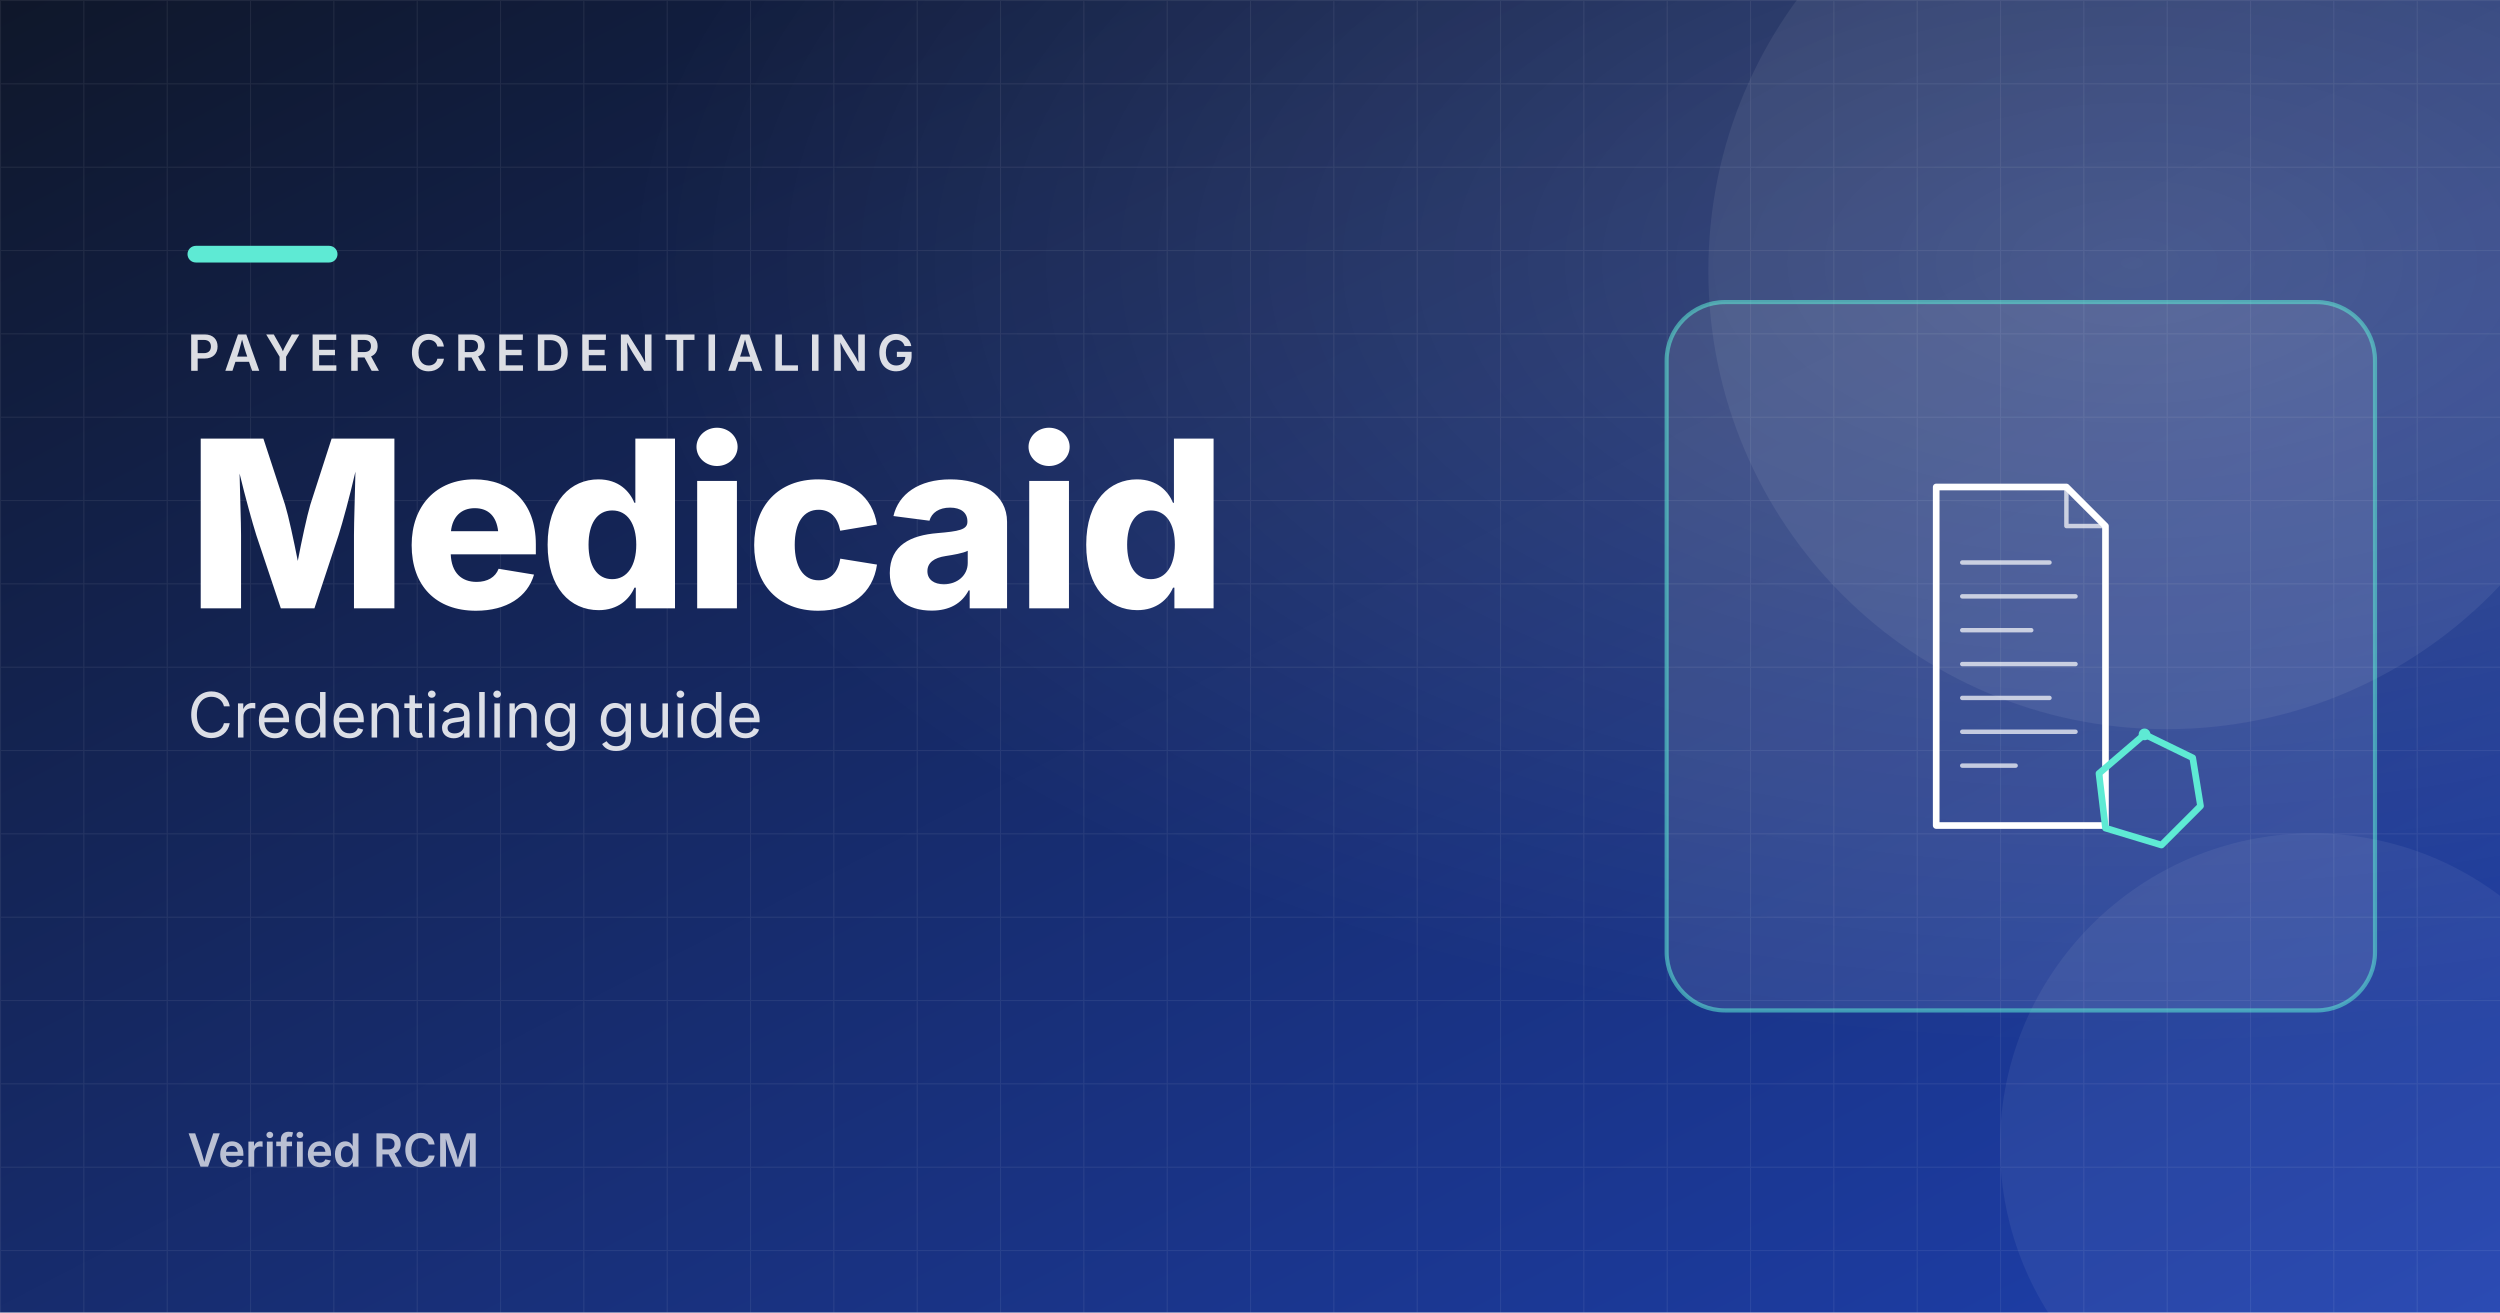
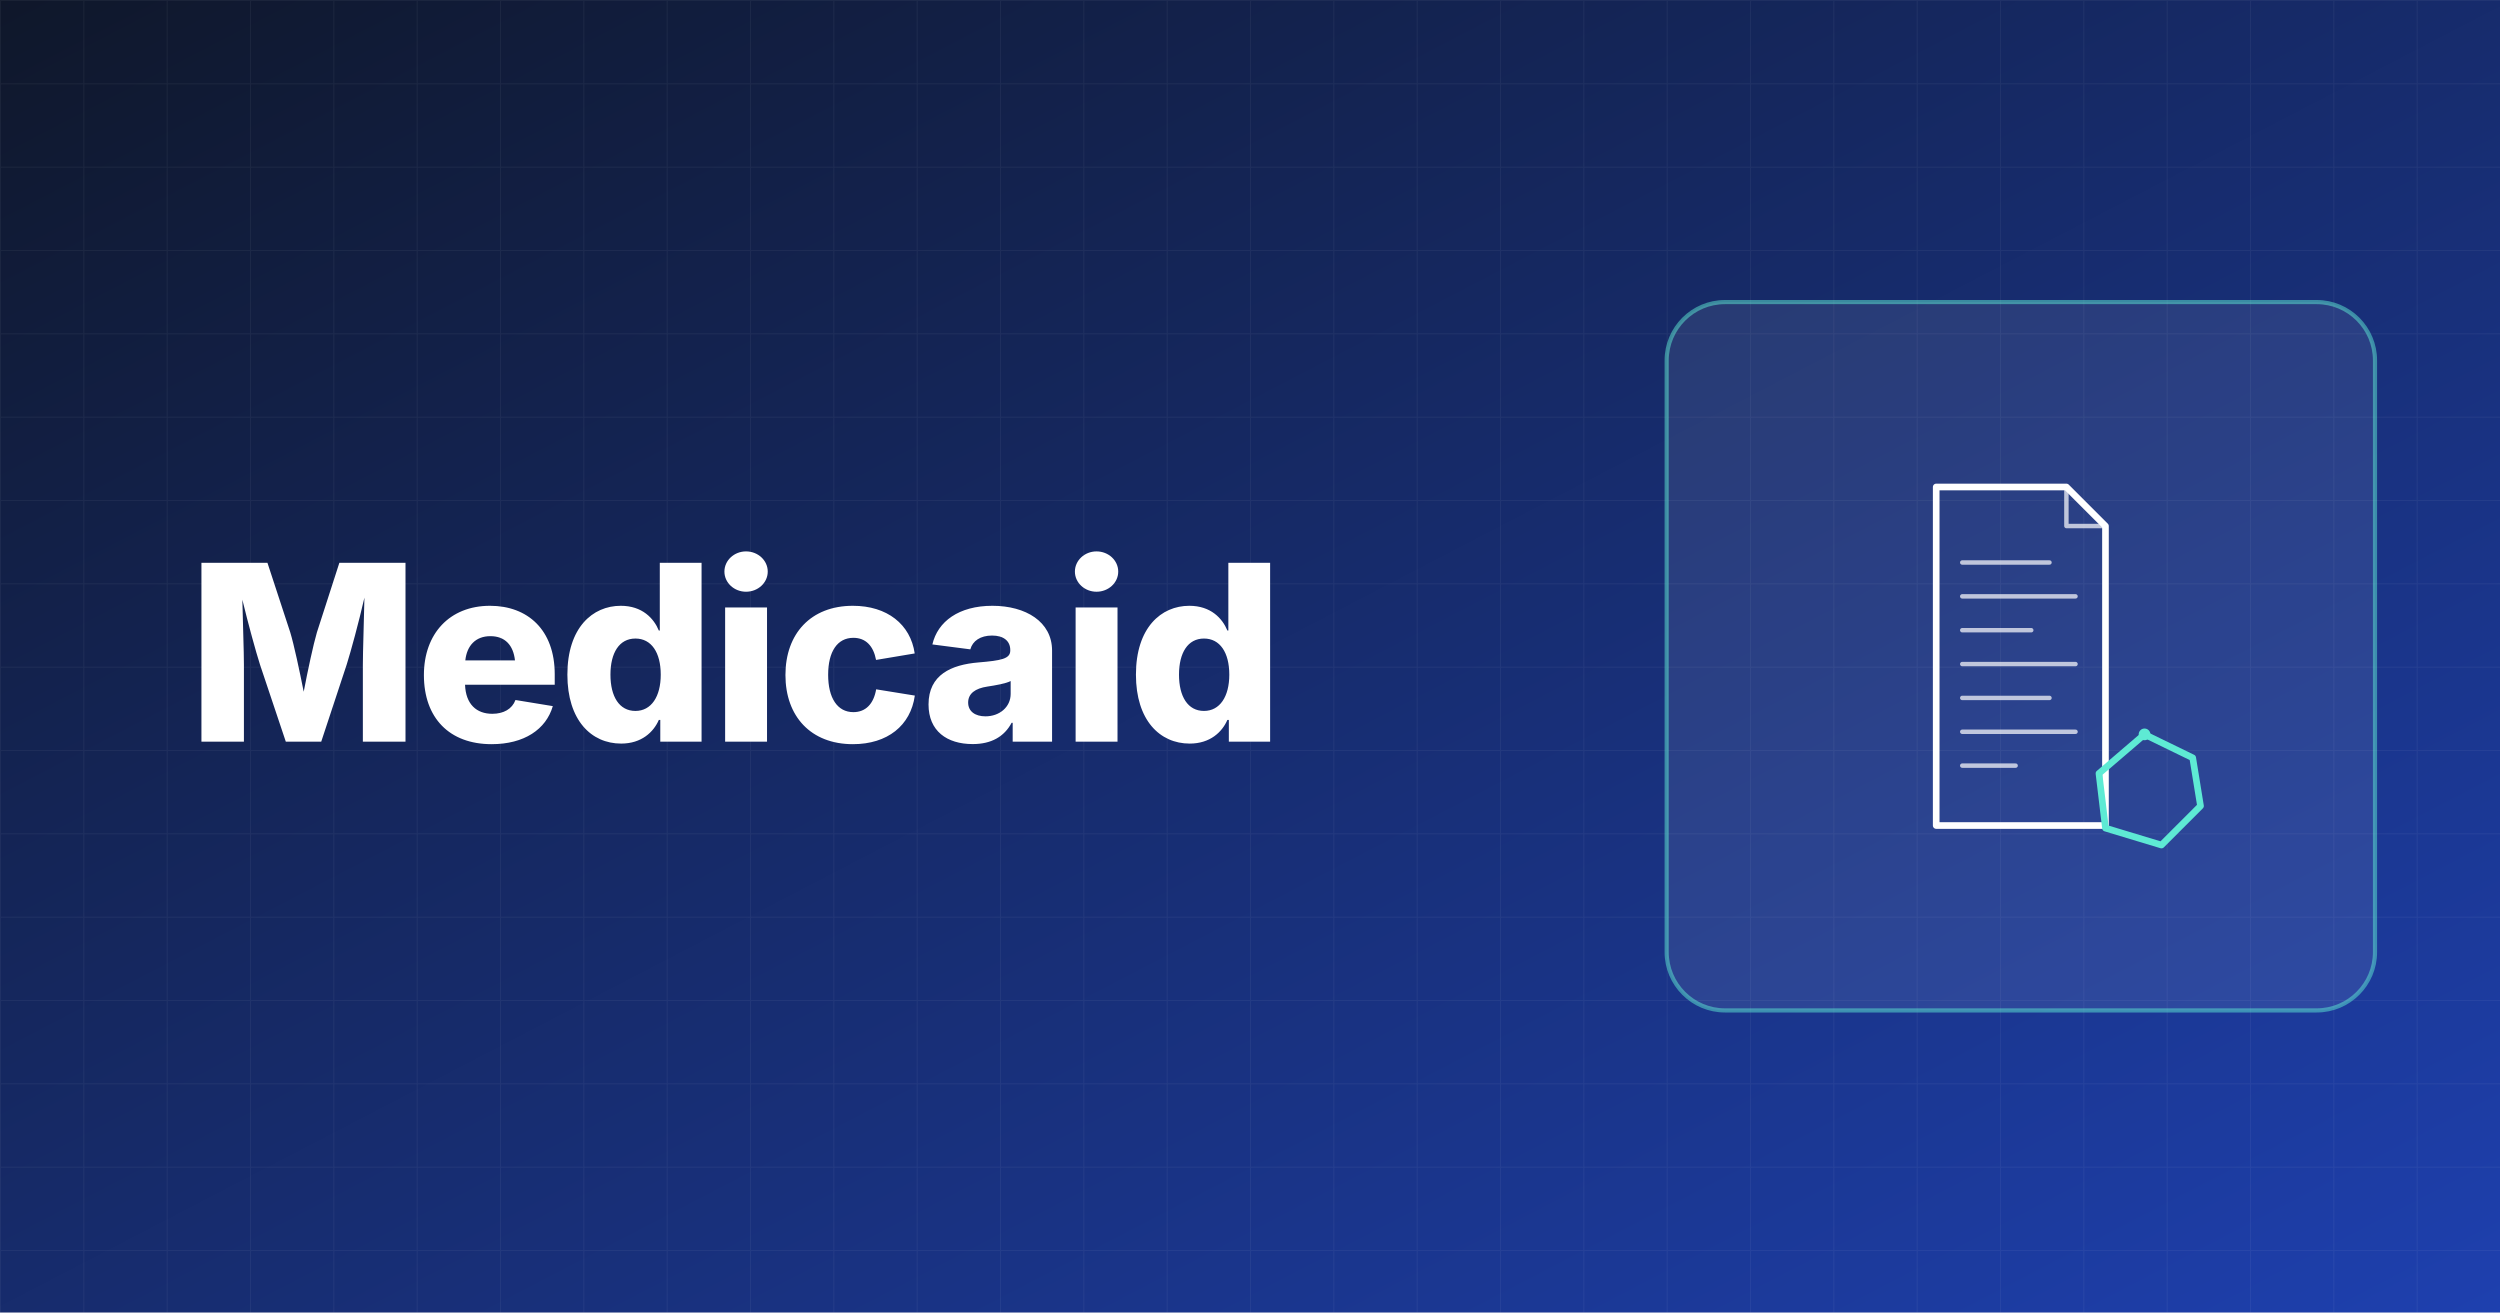
<svg xmlns="http://www.w3.org/2000/svg" width="1200" height="630" viewBox="0 0 1200 630" role="img" aria-label="Medicaid, Credentialing guide">
  <defs>
    <linearGradient id="bgcredentialingmedicaid" x1="0" y1="0" x2="1" y2="1">
      <stop offset="0" stop-color="#0f172a" />
      <stop offset="1" stop-color="#1e40af" />
    </linearGradient>
-     <radialGradient id="glcredentialingmedicaid" cx="0.85" cy="0.2" r="0.6">
-       <stop offset="0" stop-color="#ffffff" stop-opacity="0.16" />
-       <stop offset="1" stop-color="#ffffff" stop-opacity="0" />
-     </radialGradient>
    <pattern id="grcredentialingmedicaid" width="40" height="40" patternUnits="userSpaceOnUse">
-       <path d="M40 0H0V40" fill="none" stroke="#ffffff" stroke-opacity="0.07" stroke-width="1" />
+       <path d="M40 0H0V40" fill="none" stroke="#ffffff" stroke-opacity="0.05" stroke-width="1" />
    </pattern>
    <clipPath id="cpcredentialingmedicaid">
      <rect x="800" y="145" width="340" height="340" rx="28" />
    </clipPath>
  </defs>
  <rect width="1200" height="630" fill="url(#bgcredentialingmedicaid)" />
  <rect width="1200" height="630" fill="url(#grcredentialingmedicaid)" />
-   <rect width="1200" height="630" fill="url(#glcredentialingmedicaid)" />
-   <circle cx="1040" cy="130" r="220" fill="#ffffff" fill-opacity="0.07" />
-   <circle cx="1110" cy="550" r="150" fill="#ffffff" fill-opacity="0.06" />
-   <rect x="800" y="145" width="340" height="340" rx="28" fill="#ffffff" fill-opacity="0.09" stroke="#5eead4" stroke-opacity="0.55" stroke-width="2" />
+   <rect x="800" y="145" width="340" height="340" rx="28" fill="#ffffff" fill-opacity="0.08" stroke="#5eead4" stroke-opacity="0.5" stroke-width="2" />
  <g clip-path="url(#cpcredentialingmedicaid)">
    <g transform="translate(820 165) scale(0.625)">
      <path d="M175,110 L275,110 L305,140 L305,370 L175,370 Z" fill="none" stroke="#ffffff" stroke-width="5.10" stroke-linecap="round" stroke-linejoin="round" />
      <path d="M275,110 L275,140 L305,140" fill="none" stroke="#ffffff" stroke-opacity=".7" stroke-width="3.40" stroke-linecap="round" stroke-linejoin="round" />
      <path d="M195,168 L262,168" fill="none" stroke="#ffffff" stroke-opacity=".7" stroke-width="3.40" stroke-linecap="round" stroke-linejoin="round" />
      <path d="M195,194 L282,194" fill="none" stroke="#ffffff" stroke-opacity=".7" stroke-width="3.40" stroke-linecap="round" stroke-linejoin="round" />
      <path d="M195,220 L248,220" fill="none" stroke="#ffffff" stroke-opacity=".7" stroke-width="3.40" stroke-linecap="round" stroke-linejoin="round" />
      <path d="M195,246 L282,246" fill="none" stroke="#ffffff" stroke-opacity=".7" stroke-width="3.40" stroke-linecap="round" stroke-linejoin="round" />
      <path d="M195,272 L262,272" fill="none" stroke="#ffffff" stroke-opacity=".7" stroke-width="3.40" stroke-linecap="round" stroke-linejoin="round" />
      <path d="M195,298 L282,298" fill="none" stroke="#ffffff" stroke-opacity=".7" stroke-width="3.40" stroke-linecap="round" stroke-linejoin="round" />
      <path d="M195,324 L236,324" fill="none" stroke="#ffffff" stroke-opacity=".7" stroke-width="3.40" stroke-linecap="round" stroke-linejoin="round" />
      <path d="M335,300 L372,318 L378,355 L348,385 L305,372 L300,330 Z" fill="none" stroke="#5eead4" stroke-width="5.10" stroke-linecap="round" stroke-linejoin="round" />
      <circle cx="335" cy="300" r="4.5" fill="#5eead4" />
    </g>
  </g>
-   <rect x="90" y="118" width="72" height="8" rx="4" fill="#5eead4" />
-   <text x="90" y="178" font-family="Inter, 'Segoe UI', Helvetica, Arial, sans-serif" font-size="24" font-weight="600" fill="#ffffff" fill-opacity="0.85" letter-spacing="4">PAYER CREDENTIALING</text>
-   <text x="90" y="292" font-family="Inter, 'Segoe UI', Helvetica, Arial, sans-serif" font-size="112" font-weight="800" fill="#ffffff" letter-spacing="-2">Medicaid</text>
-   <text x="90" y="354" font-family="Inter, 'Segoe UI', Helvetica, Arial, sans-serif" font-size="30" fill="#ffffff" fill-opacity="0.85">Credentialing guide</text>
-   <text x="90" y="560" font-family="Inter, 'Segoe UI', Helvetica, Arial, sans-serif" font-size="22" font-weight="600" fill="#ffffff" fill-opacity="0.7">Verified RCM</text>
+   <text x="90" y="356" font-family="Inter, 'Segoe UI', Helvetica, Arial, sans-serif" font-size="118" font-weight="800" fill="#ffffff" letter-spacing="-2">Medicaid</text>
</svg>
